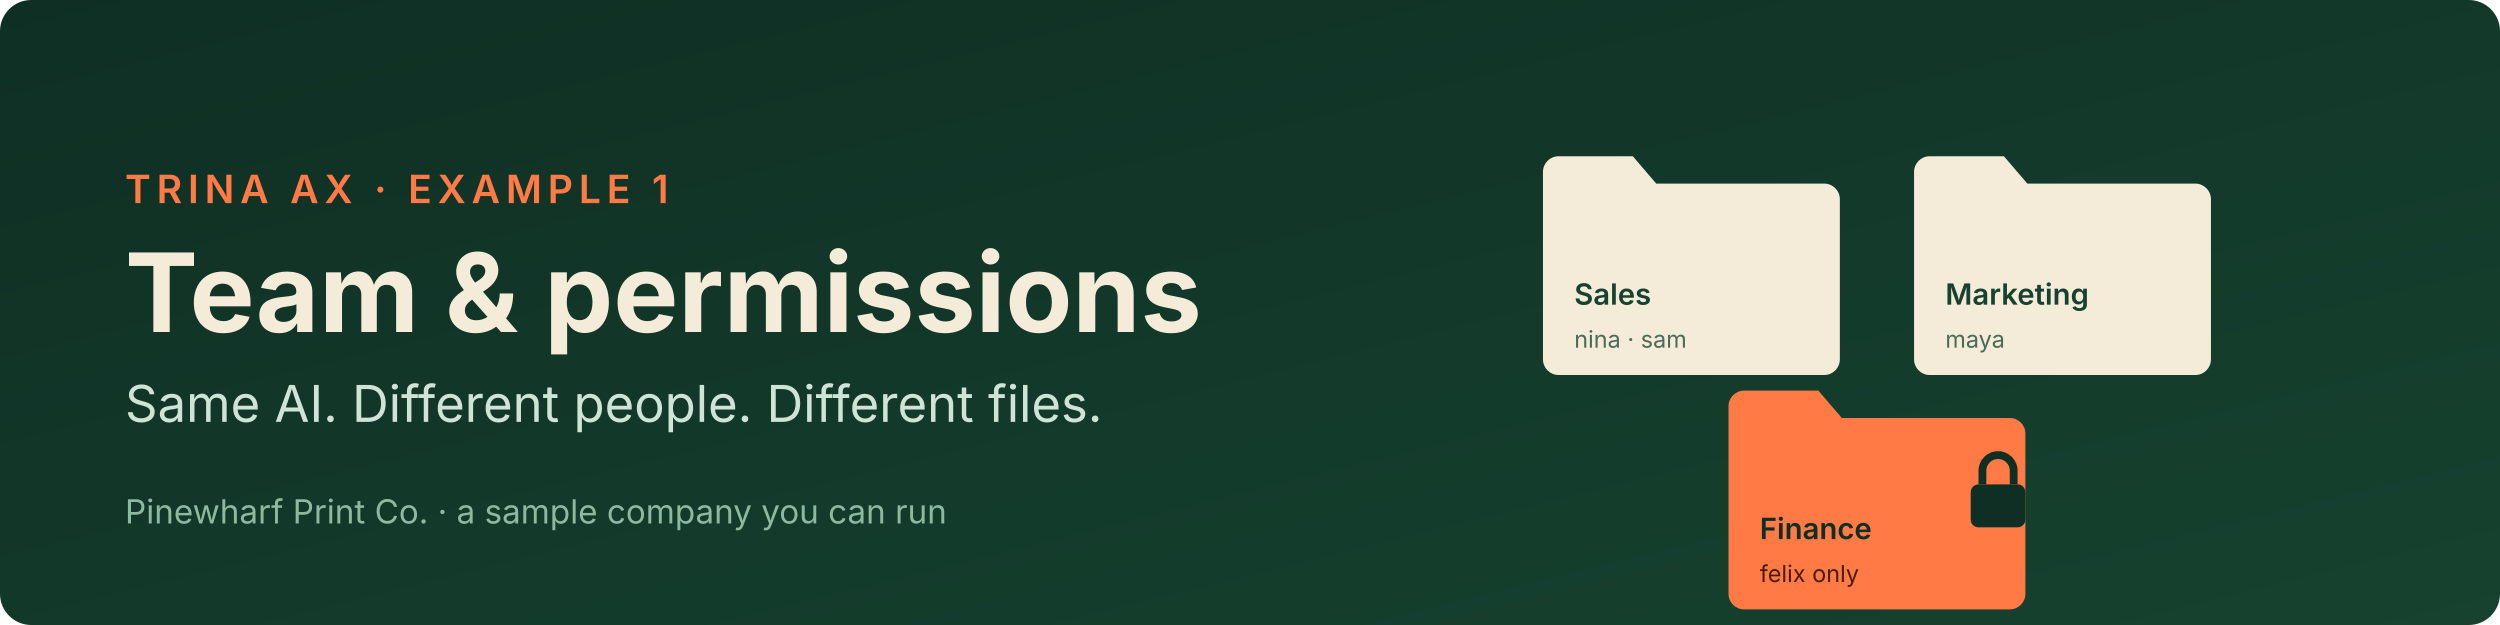
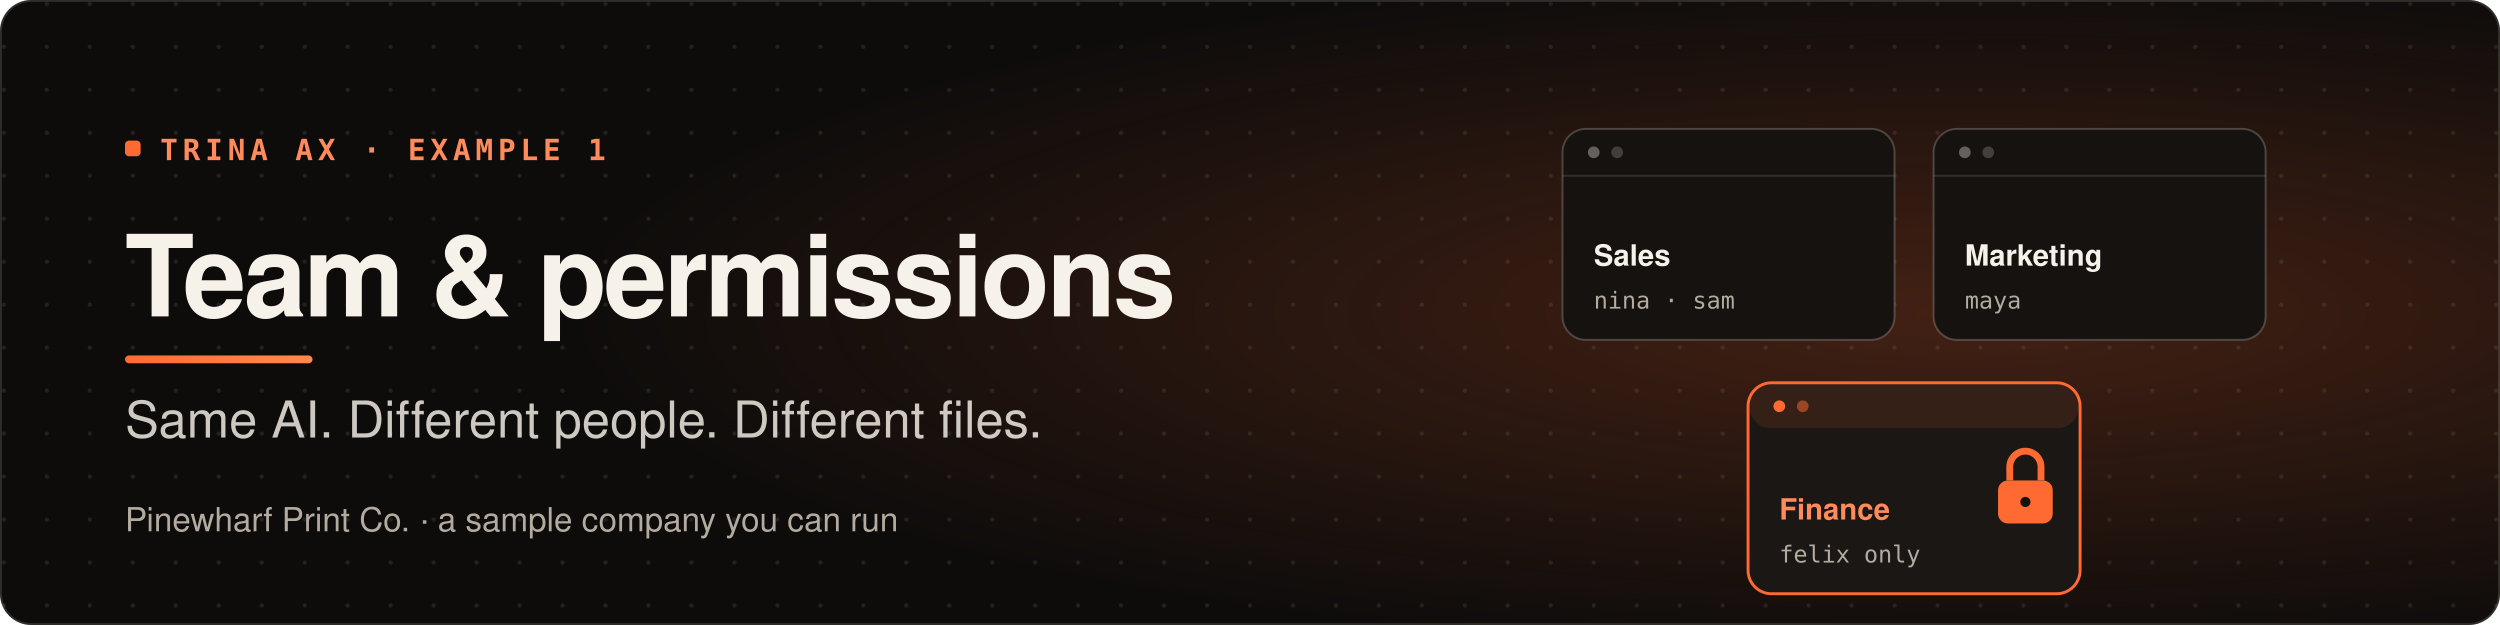
<svg xmlns="http://www.w3.org/2000/svg" width="1280" height="320" viewBox="0 0 1280 320" role="img" aria-label="Trina AX: team and permissions. Same AI, different people.">
  <defs>
-     <linearGradient id="bg" x1="0" y1="0" x2="1" y2="1">
-       <stop offset="0" stop-color="#0f2f24" />
-       <stop offset="1" stop-color="#16422f" />
+     <linearGradient id="acc" x1="0" y1="0" x2="1" y2="0">
+       <stop offset="0" stop-color="#ff6a33" />
+       <stop offset="1" stop-color="#ff8a4c" />
    </linearGradient>
+     <pattern id="dots" width="22" height="22" patternUnits="userSpaceOnUse">
+       <circle cx="2" cy="2" r="1.1" fill="#f6f2ea" fill-opacity="0.09" />
+     </pattern>
+     <radialGradient id="glow" cx="0.78" cy="0.5" r="0.55">
+       <stop offset="0" stop-color="#ff6a33" stop-opacity="0.22" />
+       <stop offset="1" stop-color="#ff6a33" stop-opacity="0" />
+     </radialGradient>
  </defs>
-   <rect width="1280" height="320" rx="16" fill="url(#bg)" />
-   <g font-family="Inter, 'Segoe UI', Helvetica, Arial, sans-serif">
-     <text x="64" y="104" font-size="20" font-weight="600" letter-spacing="3" fill="#ff7a45">TRINA AX · EXAMPLE 1</text>
-     <text x="64" y="170" font-size="56" font-weight="700" fill="#f4ecd8">Team &amp; permissions</text>
-     <text x="64" y="216" font-size="26" fill="#cfe3d6">Same AI. Different people. Different files.</text>
-     <text x="64" y="268" font-size="17" fill="#8fb8a0">Pinewharf Print Co. · a sample company you can run</text>
+   <rect width="1280" height="320" rx="16" fill="#0e0c0b" />
+   <rect width="1280" height="320" rx="16" fill="url(#dots)" />
+   <rect width="1280" height="320" rx="16" fill="url(#glow)" />
+   <rect x="0.5" y="0.5" width="1279" height="319" rx="15.5" fill="none" stroke="#f6f2ea" stroke-opacity="0.14" />
+   <g font-family="Geist, 'Segoe UI', ui-sans-serif, system-ui, Helvetica, Arial, sans-serif">
+     <rect x="64" y="72" width="8" height="8" rx="2" fill="#ff6a33" />
+     <text x="82" y="82" font-family="'Geist Mono', ui-monospace, Consolas, monospace" font-size="15" font-weight="600" letter-spacing="2.5" fill="#ff8a5c">TRINA AX  ·  EXAMPLE 1</text>
+     <text x="64" y="162" font-size="58" font-weight="700" letter-spacing="-1.5" fill="#f6f2ea">Team &amp; permissions</text>
+     <rect x="64" y="182" width="96" height="4" rx="2" fill="url(#acc)" />
+     <text x="64" y="224" font-size="26" fill="#f6f2ea" fill-opacity="0.82">Same AI. Different people. Different files.</text>
+     <text x="64" y="272" font-size="17" fill="#b3aaa0">Pinewharf Print Co.  ·  a sample company you can run</text>
  </g>
-   <g font-family="Inter, 'Segoe UI', Helvetica, Arial, sans-serif" font-size="15" font-weight="600">
-     <g transform="translate(790 70)">
-       <path d="M0 18a8 8 0 0 1 8-8h38l12 14h86a8 8 0 0 1 8 8v82a8 8 0 0 1-8 8H8a8 8 0 0 1-8-8z" fill="#f4ecd8" />
-       <text x="16" y="86" fill="#16422f">Sales</text>
-       <text x="16" y="108" font-size="12" font-weight="400" fill="#4a6b58">nina · sam</text>
+   <g font-family="Geist, 'Segoe UI', ui-sans-serif, system-ui, Helvetica, Arial, sans-serif" font-size="15" font-weight="600">
+     <g transform="translate(800 66)">
+       <rect width="170" height="108" rx="12" fill="#151210" stroke="#f6f2ea" stroke-opacity="0.22" />
+       <path d="M0 24h170" stroke="#f6f2ea" stroke-opacity="0.12" />
+       <circle cx="16" cy="12" r="3" fill="#f6f2ea" fill-opacity="0.35" />
+       <circle cx="28" cy="12" r="3" fill="#f6f2ea" fill-opacity="0.2" />
+       <text x="16" y="70" fill="#f6f2ea">Sales</text>
+       <text x="16" y="92" font-size="12" font-weight="400" fill="#b3aaa0" font-family="'Geist Mono', ui-monospace, Consolas, monospace">nina · sam</text>
    </g>
-     <g transform="translate(980 70)">
-       <path d="M0 18a8 8 0 0 1 8-8h38l12 14h86a8 8 0 0 1 8 8v82a8 8 0 0 1-8 8H8a8 8 0 0 1-8-8z" fill="#f4ecd8" />
-       <text x="16" y="86" fill="#16422f">Marketing</text>
-       <text x="16" y="108" font-size="12" font-weight="400" fill="#4a6b58">maya</text>
+     <g transform="translate(990 66)">
+       <rect width="170" height="108" rx="12" fill="#151210" stroke="#f6f2ea" stroke-opacity="0.22" />
+       <path d="M0 24h170" stroke="#f6f2ea" stroke-opacity="0.12" />
+       <circle cx="16" cy="12" r="3" fill="#f6f2ea" fill-opacity="0.35" />
+       <circle cx="28" cy="12" r="3" fill="#f6f2ea" fill-opacity="0.2" />
+       <text x="16" y="70" fill="#f6f2ea">Marketing</text>
+       <text x="16" y="92" font-size="12" font-weight="400" fill="#b3aaa0" font-family="'Geist Mono', ui-monospace, Consolas, monospace">maya</text>
    </g>
-     <g transform="translate(885 190)">
-       <path d="M0 18a8 8 0 0 1 8-8h38l12 14h86a8 8 0 0 1 8 8v82a8 8 0 0 1-8 8H8a8 8 0 0 1-8-8z" fill="#ff7a45" />
-       <text x="16" y="86" fill="#0f2f24">Finance</text>
-       <text x="16" y="108" font-size="12" font-weight="400" fill="#4a1d0a">felix only</text>
-       <rect x="124" y="58" width="28" height="22" rx="4" fill="#0f2f24" />
-       <path d="M130 58v-7a8 8 0 0 1 16 0v7" fill="none" stroke="#0f2f24" stroke-width="4" />
+     <g transform="translate(895 196)">
+       <rect width="170" height="108" rx="12" fill="#1a1714" stroke="#ff6a33" stroke-width="1.5" />
+       <rect x="0.75" y="0.75" width="168.5" height="22.5" rx="11" fill="#ff6a33" fill-opacity="0.12" />
+       <circle cx="16" cy="12" r="3" fill="#ff6a33" />
+       <circle cx="28" cy="12" r="3" fill="#ff6a33" fill-opacity="0.5" />
+       <text x="16" y="70" fill="#ff8a5c">Finance</text>
+       <text x="16" y="92" font-size="12" font-weight="400" fill="#b3aaa0" font-family="'Geist Mono', ui-monospace, Consolas, monospace">felix only</text>
+       <g transform="translate(128 50)">
+         <rect width="28" height="22" rx="5" fill="#ff6a33" />
+         <path d="M6 0v-7a8 8 0 0 1 16 0v7" transform="translate(0 0)" fill="none" stroke="#ff6a33" stroke-width="3.5" />
+         <circle cx="14" cy="11" r="2.6" fill="#14110f" />
+       </g>
    </g>
  </g>
</svg>
